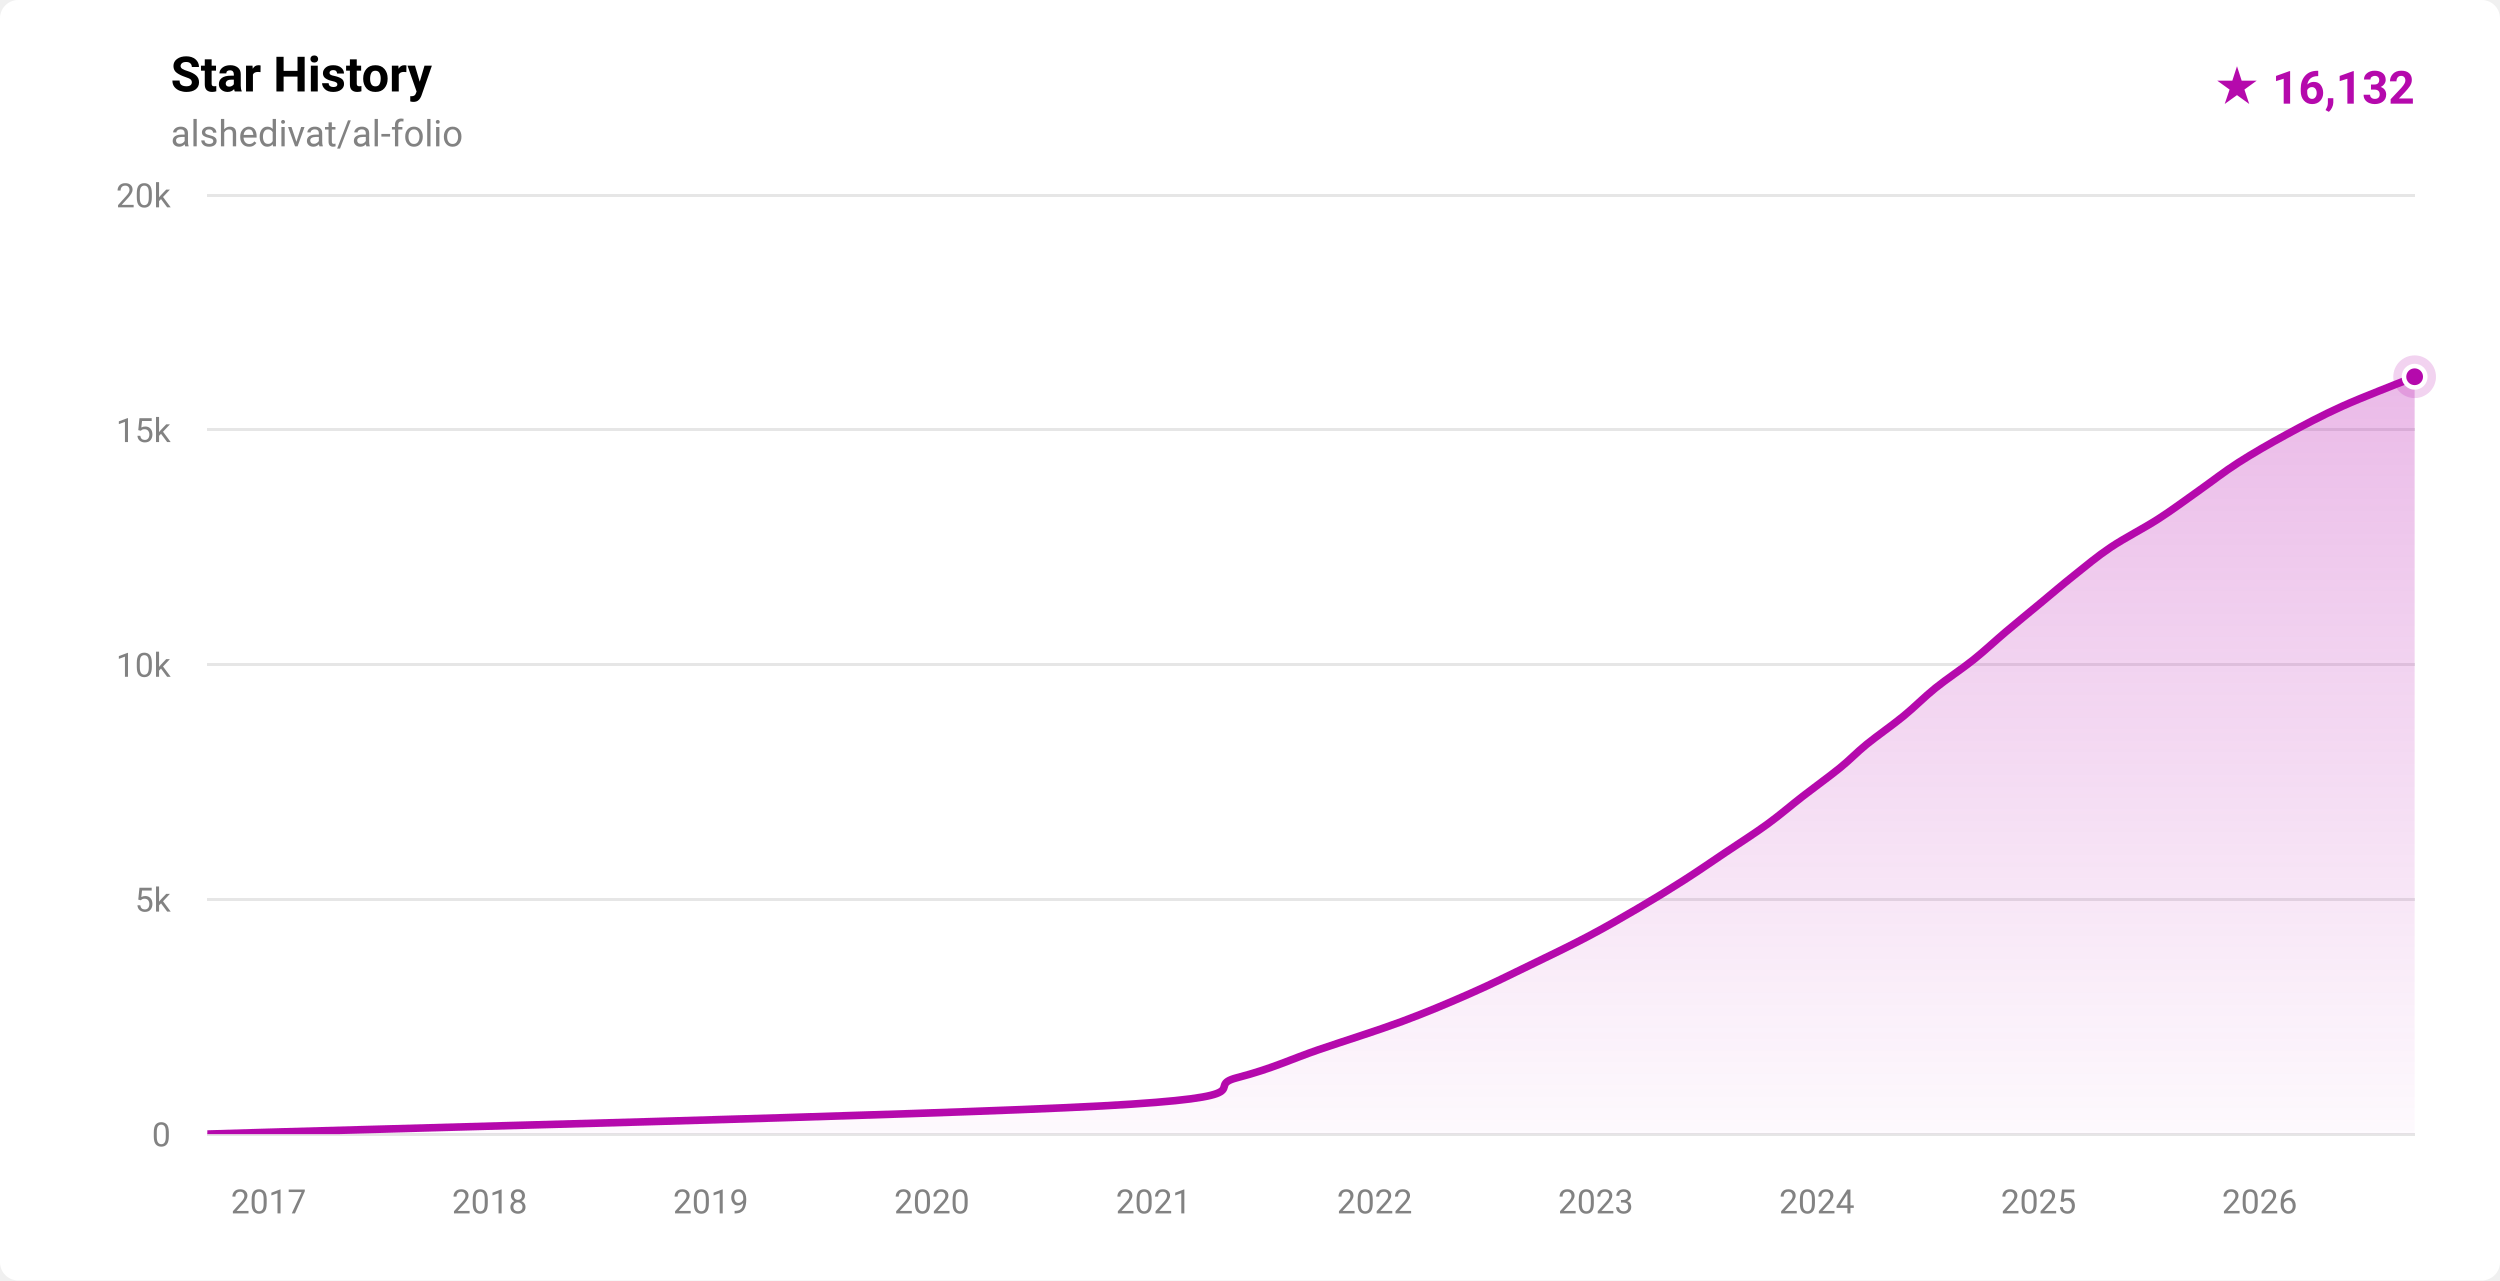
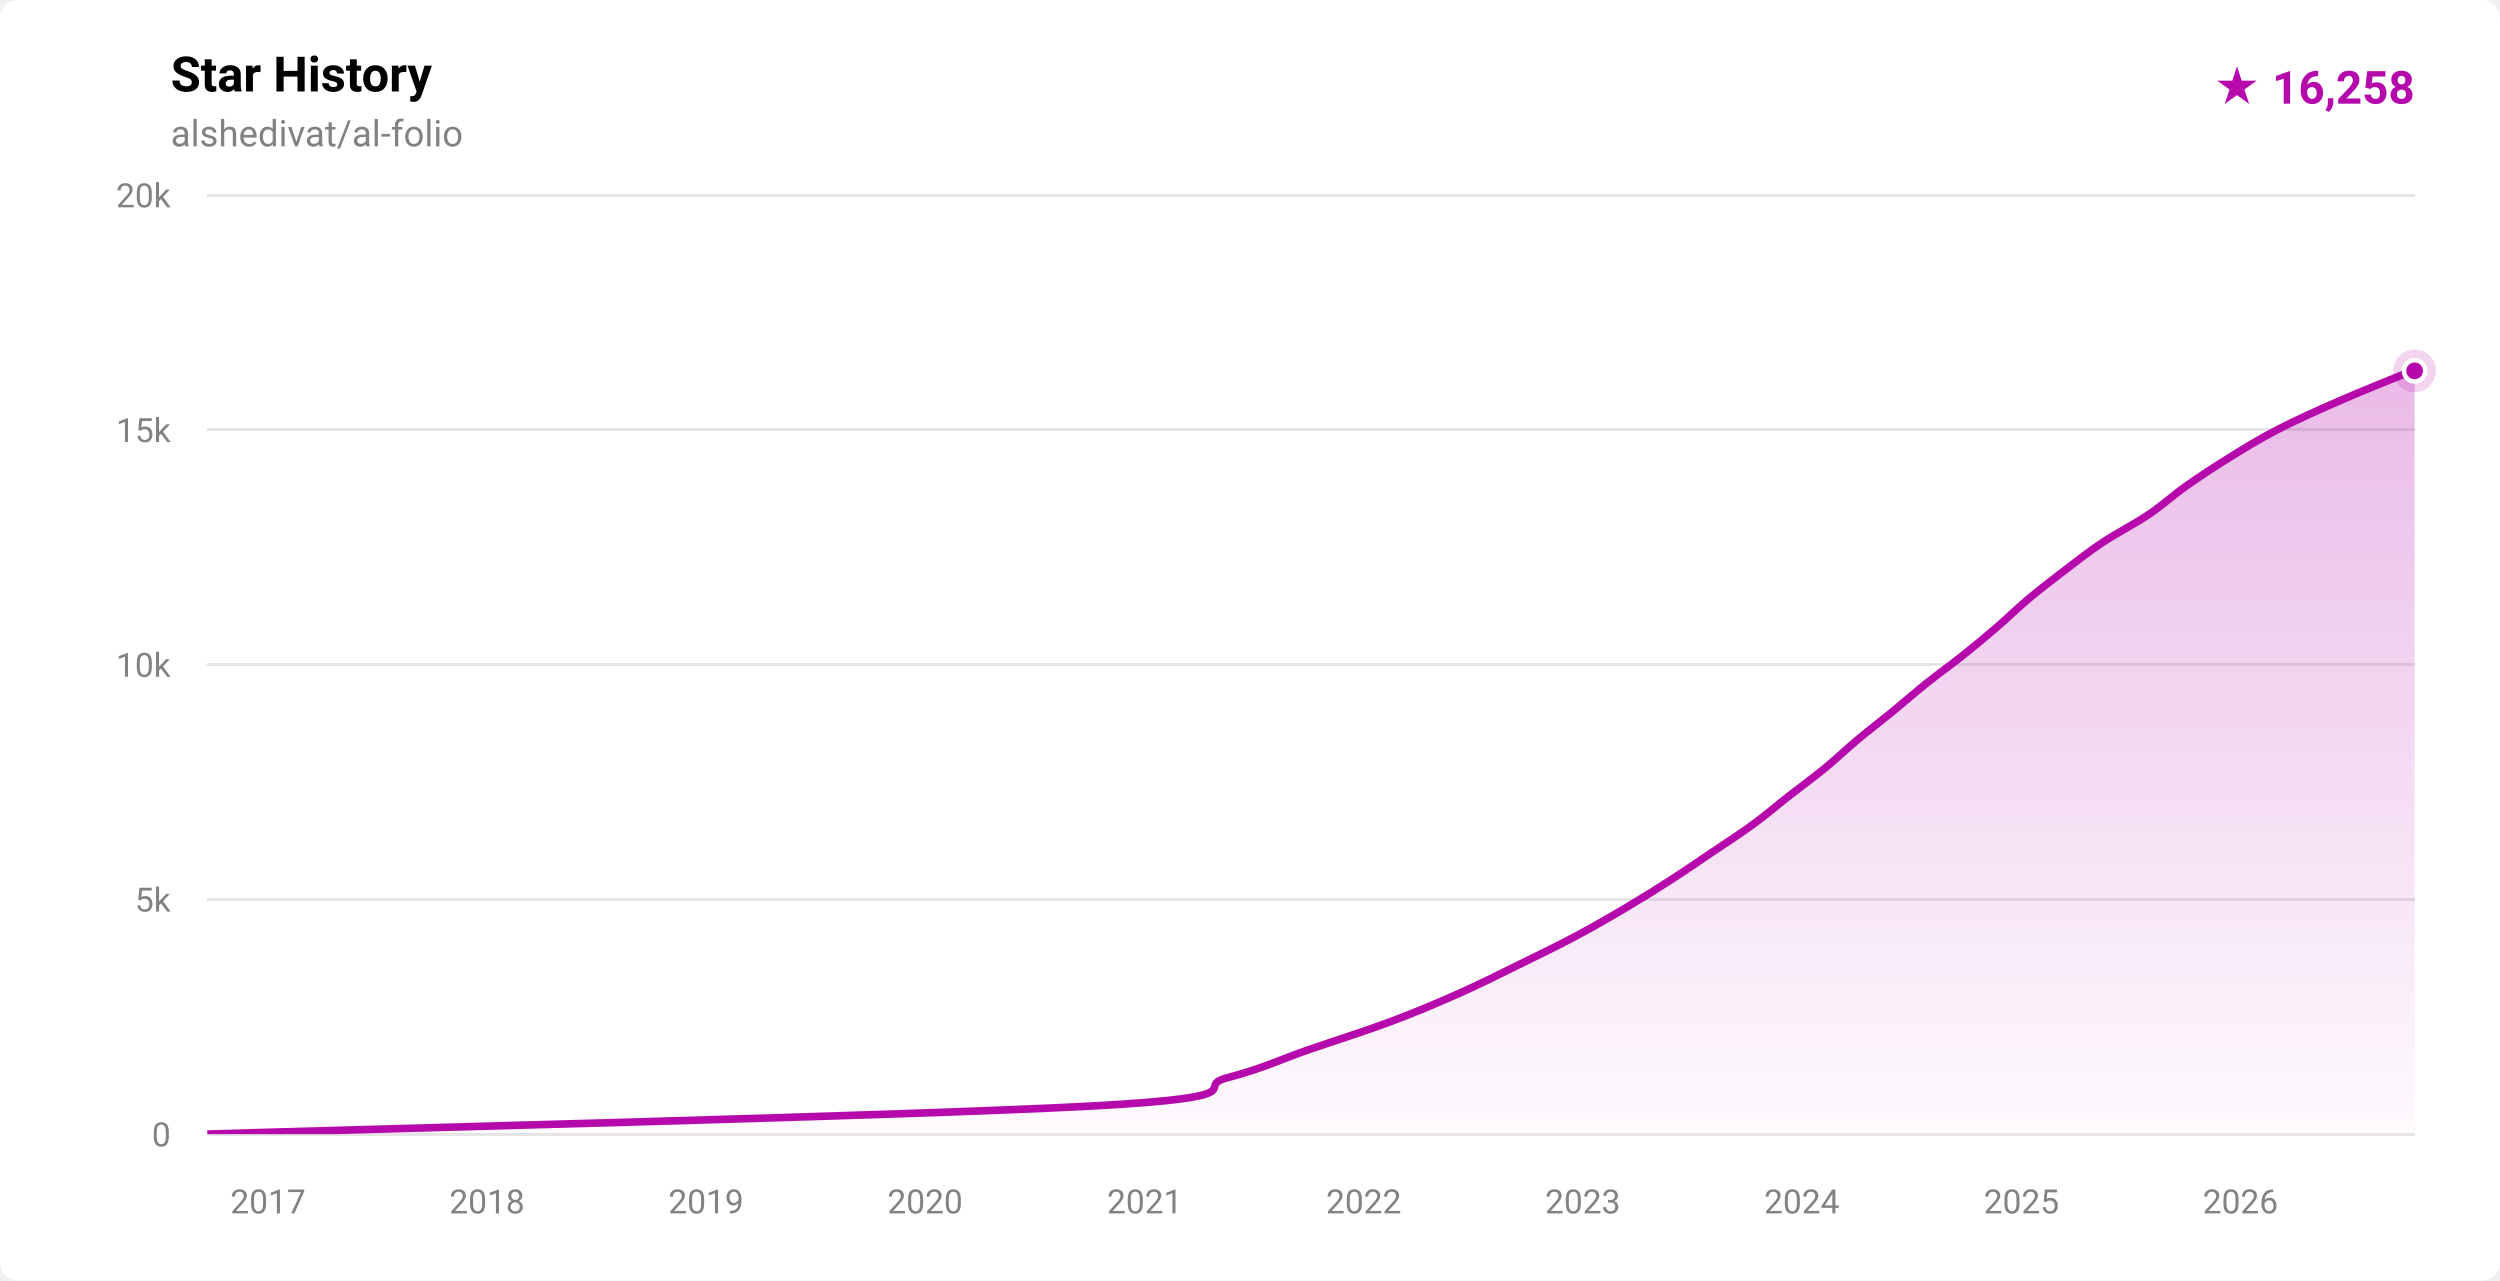
- <svg xmlns="http://www.w3.org/2000/svg" width="820" height="420" viewBox="0 0 820 420" role="img" aria-label="Star history for alshedivat/al-folio: 16132 stars">
+ <svg xmlns="http://www.w3.org/2000/svg" width="820" height="420" viewBox="0 0 820 420" role="img" aria-label="Star history for alshedivat/al-folio: 16258 stars">
  <defs>
    <linearGradient id="fill-light" x1="0" y1="0" x2="0" y2="1">
      <stop offset="0%" stop-color="rgba(181,9,172,0.28)" />
      <stop offset="100%" stop-color="rgba(181,9,172,0.02)" />
    </linearGradient>
    <clipPath id="plot-light">
      <rect x="68" y="64" width="724" height="308" />
    </clipPath>
  </defs>
  <style>
    .ttl { font: 600 16px -apple-system,BlinkMacSystemFont,'Segoe UI',Roboto,'Helvetica Neue',Arial,sans-serif; fill: #000000; }
    .sub { font: 400 12px -apple-system,BlinkMacSystemFont,'Segoe UI',Roboto,'Helvetica Neue',Arial,sans-serif; fill: #828282; }
    .ax  { font: 400 11px -apple-system,BlinkMacSystemFont,'Segoe UI',Roboto,'Helvetica Neue',Arial,sans-serif; fill: #828282; }
    .tot { font: 700 15px -apple-system,BlinkMacSystemFont,'Segoe UI',Roboto,'Helvetica Neue',Arial,sans-serif; fill: #b509ac; }
  </style>
  <rect width="820" height="420" fill="#ffffff" rx="6" />
  <text x="56" y="30" class="ttl">Star History</text>
  <text x="56" y="48" class="sub">alshedivat/al-folio</text>
-   <text x="792" y="34" text-anchor="end" class="tot">★ 16,132</text>
+   <text x="792" y="34" text-anchor="end" class="tot">★ 16,258</text>
  <g stroke="rgba(0,0,0,0.10)" stroke-width="1" shape-rendering="crispEdges">
    <line x1="68" y1="372.00" x2="792" y2="372.00" />
    <line x1="68" y1="295.00" x2="792" y2="295.00" />
    <line x1="68" y1="218.00" x2="792" y2="218.00" />
    <line x1="68" y1="141.00" x2="792" y2="141.00" />
    <line x1="68" y1="64.00" x2="792" y2="64.00" />
  </g>
  <g>
    <text x="56" y="376.00" text-anchor="end" class="ax">0</text>
    <text x="56" y="299.00" text-anchor="end" class="ax">5k</text>
    <text x="56" y="222.00" text-anchor="end" class="ax">10k</text>
    <text x="56" y="145.00" text-anchor="end" class="ax">15k</text>
    <text x="56" y="68.00" text-anchor="end" class="ax">20k</text>
  </g>
  <g>
-     <text x="88.09" y="398" text-anchor="middle" class="ax">2017</text>
-     <text x="160.61" y="398" text-anchor="middle" class="ax">2018</text>
-     <text x="233.13" y="398" text-anchor="middle" class="ax">2019</text>
-     <text x="305.65" y="398" text-anchor="middle" class="ax">2020</text>
-     <text x="378.36" y="398" text-anchor="middle" class="ax">2021</text>
-     <text x="450.88" y="398" text-anchor="middle" class="ax">2022</text>
-     <text x="523.40" y="398" text-anchor="middle" class="ax">2023</text>
-     <text x="595.92" y="398" text-anchor="middle" class="ax">2024</text>
-     <text x="668.64" y="398" text-anchor="middle" class="ax">2025</text>
-     <text x="741.16" y="398" text-anchor="middle" class="ax">2026</text>
+     <text x="87.90" y="398" text-anchor="middle" class="ax">2017</text>
+     <text x="159.74" y="398" text-anchor="middle" class="ax">2018</text>
+     <text x="231.58" y="398" text-anchor="middle" class="ax">2019</text>
+     <text x="303.42" y="398" text-anchor="middle" class="ax">2020</text>
+     <text x="375.46" y="398" text-anchor="middle" class="ax">2021</text>
+     <text x="447.30" y="398" text-anchor="middle" class="ax">2022</text>
+     <text x="519.14" y="398" text-anchor="middle" class="ax">2023</text>
+     <text x="590.98" y="398" text-anchor="middle" class="ax">2024</text>
+     <text x="663.02" y="398" text-anchor="middle" class="ax">2025</text>
+     <text x="734.86" y="398" text-anchor="middle" class="ax">2026</text>
  </g>
  <g clip-path="url(#plot-light)">
-     <path d="M 68.00,371.98 C 116.92,370.44 305.22,365.82 361.51,362.74 C 417.79,359.66 393.86,356.58 405.72,353.50 C 417.57,350.42 423.60,347.34 432.63,344.26 C 441.66,341.18 451.60,338.10 459.90,335.02 C 468.20,331.94 475.42,328.86 482.42,325.78 C 489.43,322.70 495.57,319.62 501.93,316.54 C 508.29,313.46 514.72,310.38 520.57,307.30 C 526.42,304.22 531.77,301.14 537.04,298.06 C 542.30,294.98 547.33,291.90 552.15,288.82 C 556.98,285.74 561.40,282.66 565.99,279.58 C 570.58,276.50 575.44,273.42 579.68,270.34 C 583.92,267.26 587.43,264.18 591.41,261.10 C 595.38,258.02 600.04,254.69 603.51,251.86 C 606.98,249.04 608.77,246.99 612.23,244.16 C 615.70,241.34 620.55,238.00 624.31,234.92 C 628.08,231.84 631.00,228.76 634.82,225.68 C 638.64,222.60 643.38,219.52 647.24,216.44 C 651.09,213.36 654.31,210.28 657.96,207.20 C 661.60,204.12 665.39,201.04 669.11,197.96 C 672.83,194.88 676.41,191.80 680.29,188.72 C 684.17,185.64 687.77,182.56 692.37,179.48 C 696.97,176.40 703.09,173.32 707.88,170.24 C 712.67,167.16 716.73,164.08 721.11,161.00 C 725.49,157.92 729.33,154.84 734.14,151.76 C 738.95,148.68 744.29,145.60 749.97,142.52 C 755.65,139.44 761.38,136.36 768.20,133.28 C 775.03,130.20 786.93,125.66 790.90,124.04 C 794.86,122.43 791.82,123.65 792.00,123.57 L 792.00,372.00 L 68.00,372.00 Z" fill="url(#fill-light)" />
-     <path d="M 68.00,371.98 C 116.92,370.44 305.22,365.82 361.51,362.74 C 417.79,359.66 393.86,356.58 405.72,353.50 C 417.57,350.42 423.60,347.34 432.63,344.26 C 441.66,341.18 451.60,338.10 459.90,335.02 C 468.20,331.94 475.42,328.86 482.42,325.78 C 489.43,322.70 495.57,319.62 501.93,316.54 C 508.29,313.46 514.72,310.38 520.57,307.30 C 526.42,304.22 531.77,301.14 537.04,298.06 C 542.30,294.98 547.33,291.90 552.15,288.82 C 556.98,285.74 561.40,282.66 565.99,279.58 C 570.58,276.50 575.44,273.42 579.68,270.34 C 583.92,267.26 587.43,264.18 591.41,261.10 C 595.38,258.02 600.04,254.69 603.51,251.86 C 606.98,249.04 608.77,246.99 612.23,244.16 C 615.70,241.34 620.55,238.00 624.31,234.92 C 628.08,231.84 631.00,228.76 634.82,225.68 C 638.64,222.60 643.38,219.52 647.24,216.44 C 651.09,213.36 654.31,210.28 657.96,207.20 C 661.60,204.12 665.39,201.04 669.11,197.96 C 672.83,194.88 676.41,191.80 680.29,188.72 C 684.17,185.64 687.77,182.56 692.37,179.48 C 696.97,176.40 703.09,173.32 707.88,170.24 C 712.67,167.16 716.73,164.08 721.11,161.00 C 725.49,157.92 729.33,154.84 734.14,151.76 C 738.95,148.68 744.29,145.60 749.97,142.52 C 755.65,139.44 761.38,136.36 768.20,133.28 C 775.03,130.20 786.93,125.66 790.90,124.04 C 794.86,122.43 791.82,123.65 792.00,123.57" fill="none" stroke="#b509ac" stroke-width="2.5" stroke-linecap="round" stroke-linejoin="round" />
+     <path d="M 68.00,371.98 C 116.46,370.44 303.00,365.82 358.76,362.74 C 414.52,359.66 390.79,356.58 402.56,353.50 C 414.32,350.42 420.39,347.34 429.35,344.26 C 438.31,341.18 448.09,338.10 456.31,335.02 C 464.53,331.94 471.74,328.86 478.68,325.78 C 485.61,322.70 491.65,319.62 497.94,316.54 C 504.22,313.46 510.60,310.38 516.40,307.30 C 522.20,304.22 527.54,301.14 532.76,298.06 C 537.97,294.98 542.91,291.90 547.70,288.82 C 552.49,285.74 556.95,282.66 561.51,279.58 C 566.08,276.50 570.88,273.42 575.09,270.34 C 579.30,267.26 582.83,264.18 586.76,261.10 C 590.70,258.02 594.94,254.94 598.69,251.86 C 602.45,248.78 605.60,245.70 609.28,242.62 C 612.96,239.54 617.03,236.46 620.79,233.38 C 624.56,230.30 628.01,227.22 631.86,224.14 C 635.71,221.06 640.04,217.98 643.90,214.90 C 647.76,211.82 651.45,208.74 655.03,205.66 C 658.61,202.58 661.69,199.50 665.36,196.42 C 669.04,193.34 673.04,190.26 677.08,187.18 C 681.12,184.10 684.98,181.02 689.61,177.94 C 694.24,174.86 700.29,171.78 704.85,168.70 C 709.42,165.62 712.65,162.54 717.01,159.46 C 721.37,156.38 726.03,153.30 731.01,150.22 C 735.98,147.14 740.93,144.06 746.89,140.98 C 752.84,137.90 759.70,134.82 766.73,131.74 C 773.75,128.66 784.82,124.19 789.04,122.50 C 793.25,120.82 791.51,121.77 792.00,121.63 L 792.00,372.00 L 68.00,372.00 Z" fill="url(#fill-light)" />
+     <path d="M 68.00,371.98 C 116.46,370.44 303.00,365.82 358.76,362.74 C 414.52,359.66 390.79,356.58 402.56,353.50 C 414.32,350.42 420.39,347.34 429.35,344.26 C 438.31,341.18 448.09,338.10 456.31,335.02 C 464.53,331.94 471.74,328.86 478.68,325.78 C 485.61,322.70 491.65,319.62 497.94,316.54 C 504.22,313.46 510.60,310.38 516.40,307.30 C 522.20,304.22 527.54,301.14 532.76,298.06 C 537.97,294.98 542.91,291.90 547.70,288.82 C 552.49,285.74 556.95,282.66 561.51,279.58 C 566.08,276.50 570.88,273.42 575.09,270.34 C 579.30,267.26 582.83,264.18 586.76,261.10 C 590.70,258.02 594.94,254.94 598.69,251.86 C 602.45,248.78 605.60,245.70 609.28,242.62 C 612.96,239.54 617.03,236.46 620.79,233.38 C 624.56,230.30 628.01,227.22 631.86,224.14 C 635.71,221.06 640.04,217.98 643.90,214.90 C 647.76,211.82 651.45,208.74 655.03,205.66 C 658.61,202.58 661.69,199.50 665.36,196.42 C 669.04,193.34 673.04,190.26 677.08,187.18 C 681.12,184.10 684.98,181.02 689.61,177.94 C 694.24,174.86 700.29,171.78 704.85,168.70 C 709.42,165.62 712.65,162.54 717.01,159.46 C 721.37,156.38 726.03,153.30 731.01,150.22 C 735.98,147.14 740.93,144.06 746.89,140.98 C 752.84,137.90 759.70,134.82 766.73,131.74 C 773.75,128.66 784.82,124.19 789.04,122.50 C 793.25,120.82 791.51,121.77 792.00,121.63" fill="none" stroke="#b509ac" stroke-width="2.5" stroke-linecap="round" stroke-linejoin="round" />
  </g>
-   <circle cx="792.00" cy="123.57" r="7" fill="#b509ac" opacity="0.18" />
-   <circle cx="792.00" cy="123.57" r="3.5" fill="#b509ac" stroke="#ffffff" stroke-width="1.5" />
+   <circle cx="792.00" cy="121.63" r="7" fill="#b509ac" opacity="0.18" />
+   <circle cx="792.00" cy="121.63" r="3.5" fill="#b509ac" stroke="#ffffff" stroke-width="1.5" />
</svg>
